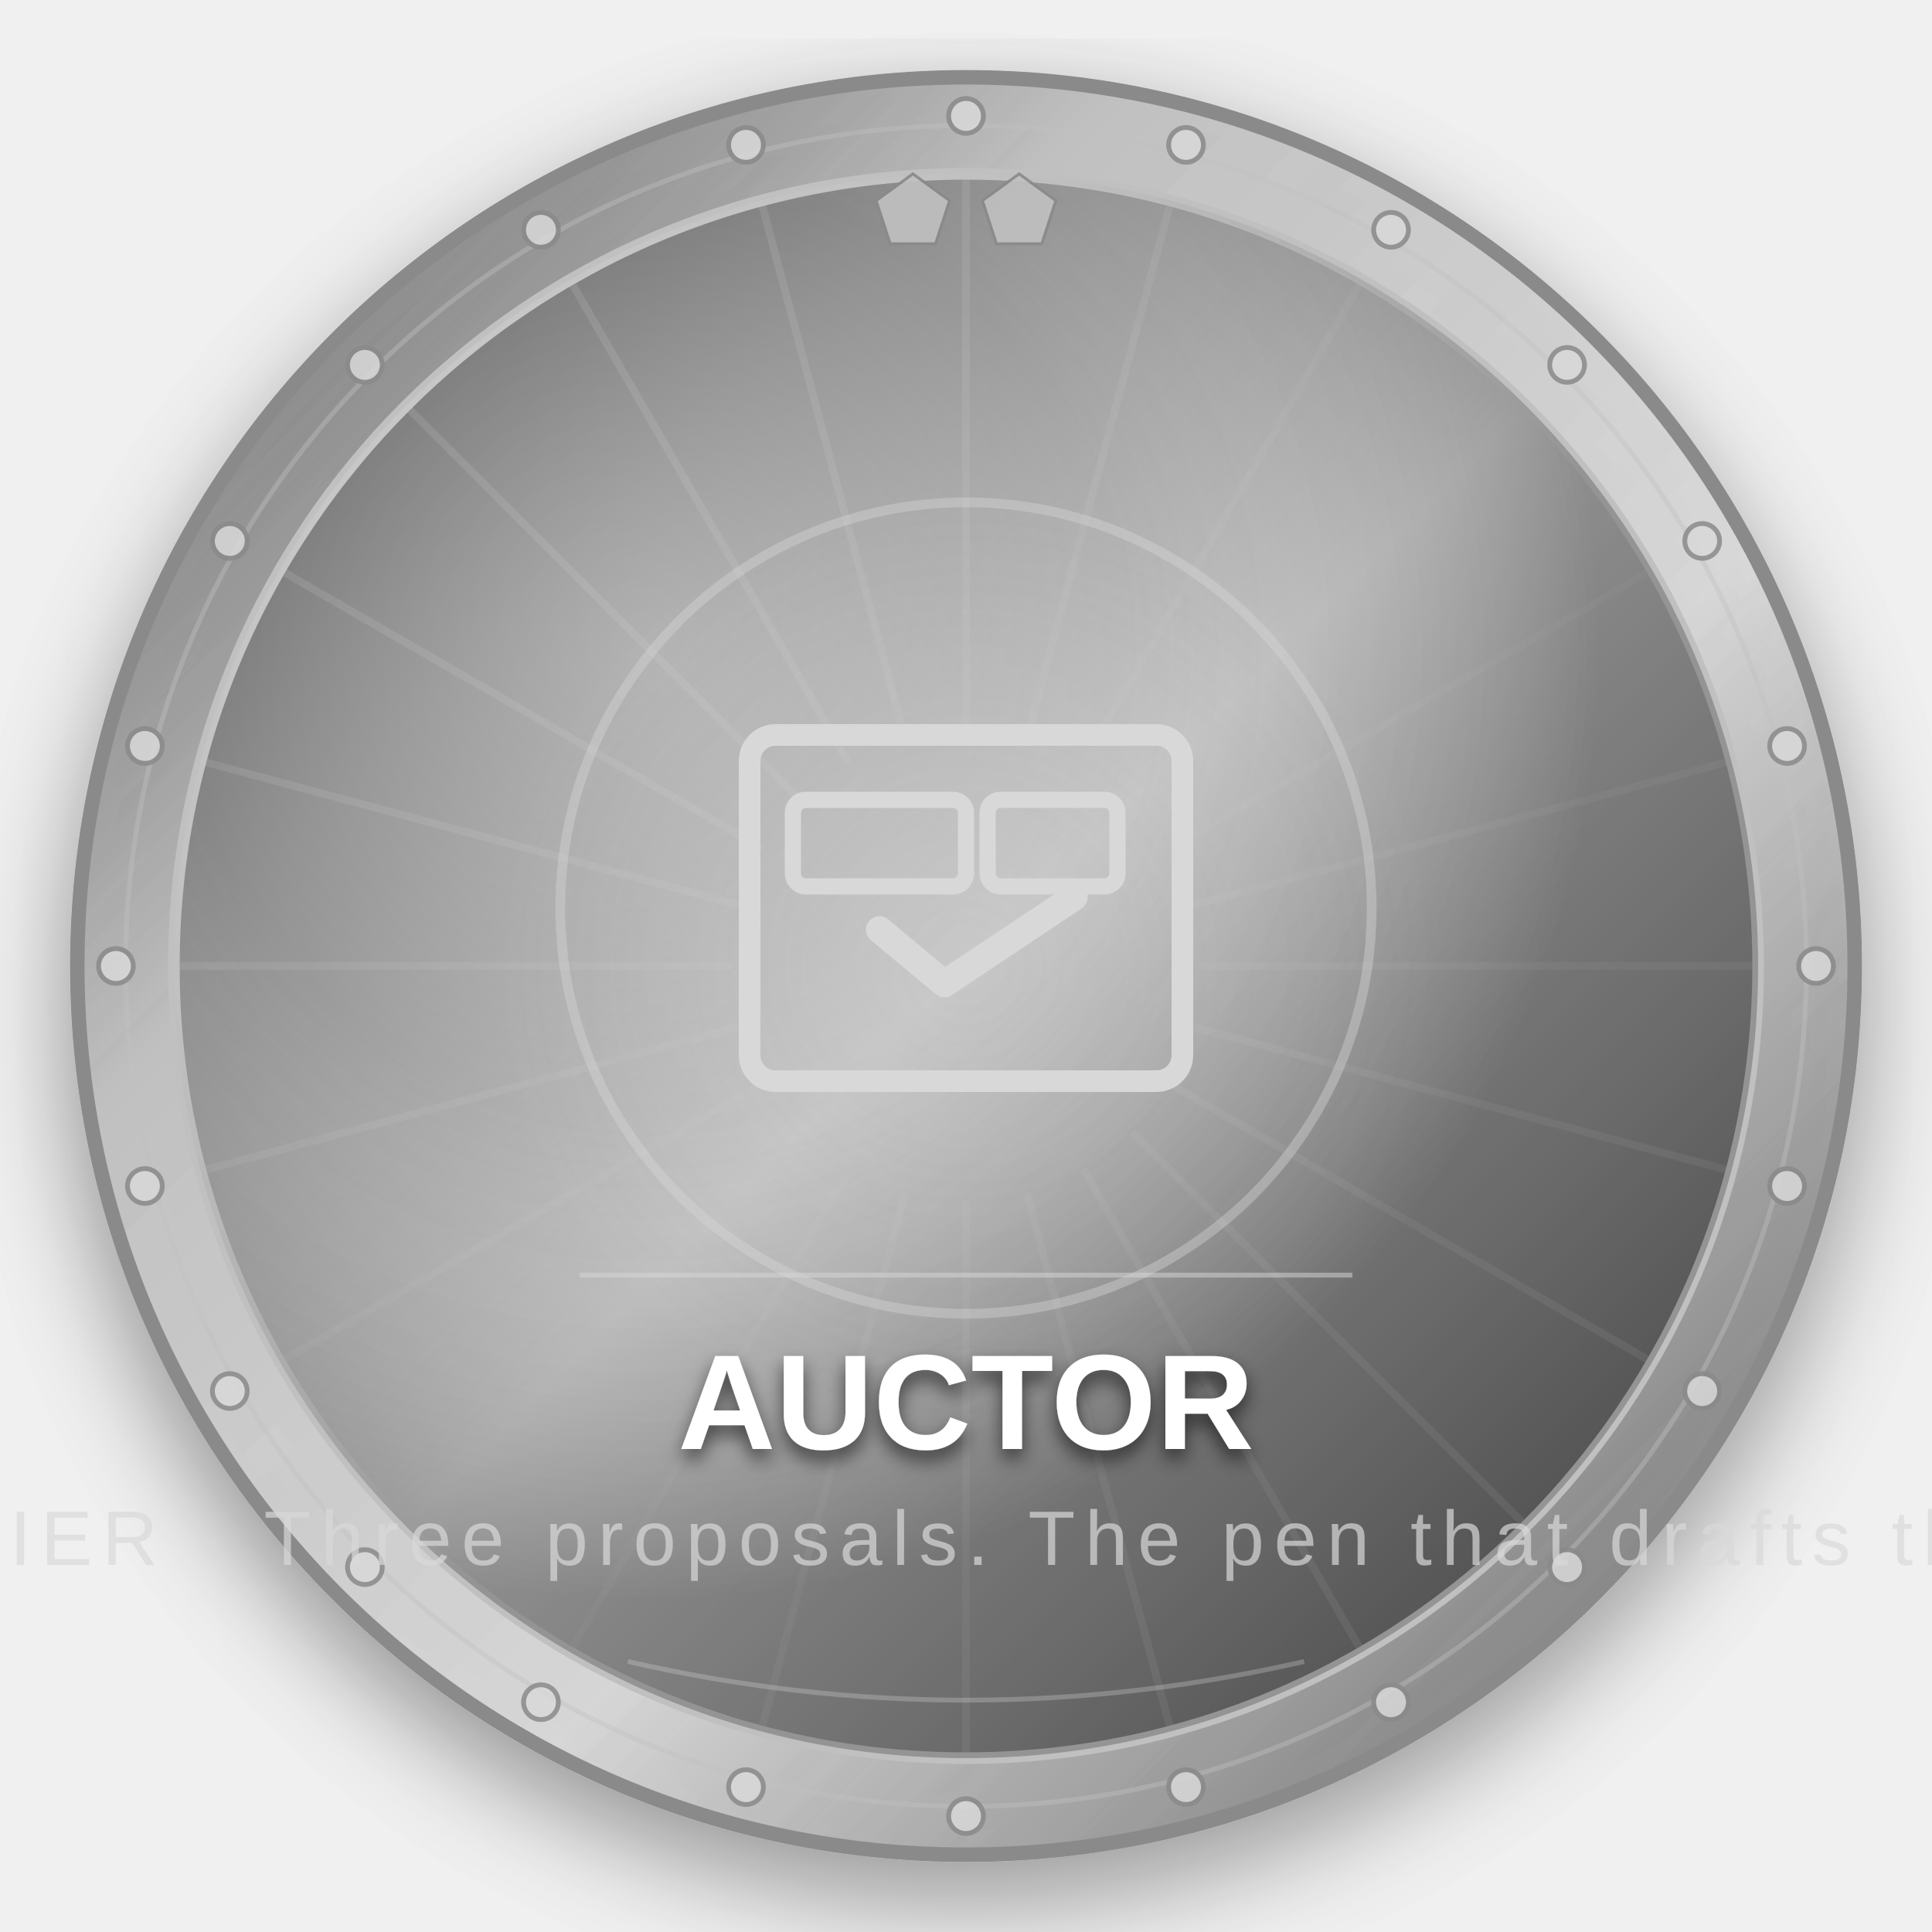
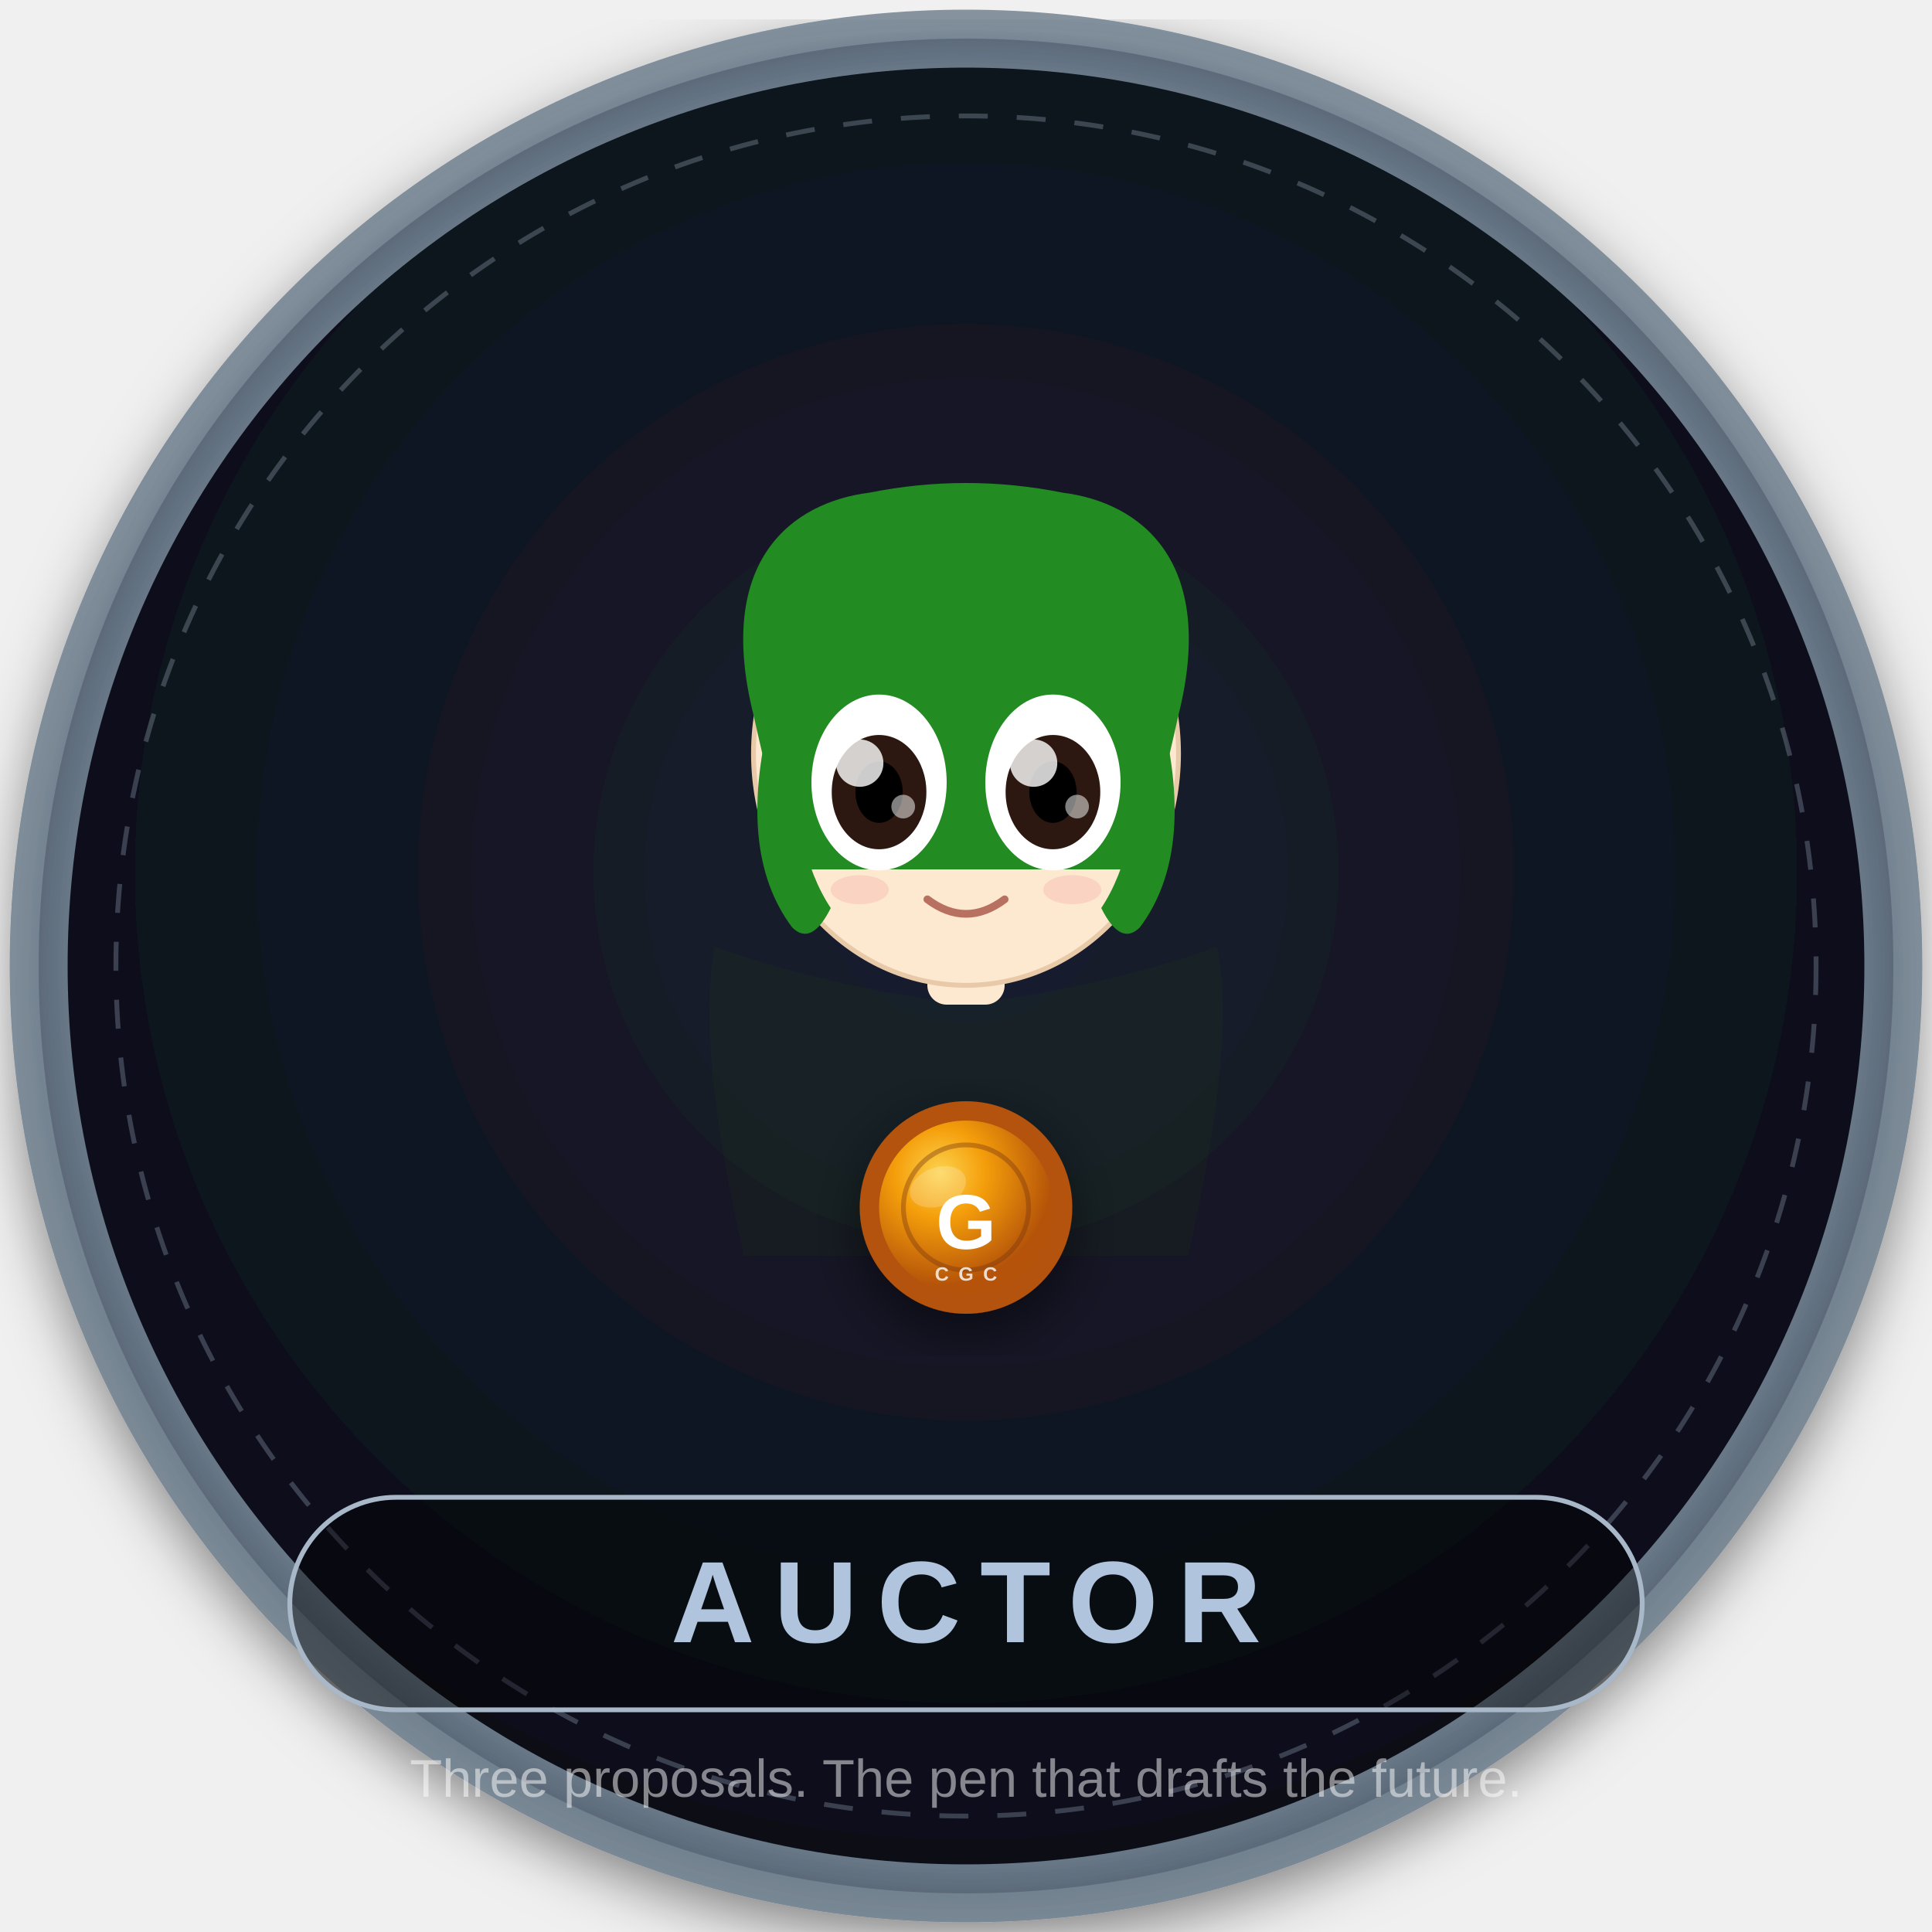
<svg xmlns="http://www.w3.org/2000/svg" viewBox="0 0 200 200" width="200" height="200">
  <defs>
-     <linearGradient id="b15" x1="0%" y1="0%" x2="100%" y2="100%">
-       <stop offset="0%" stop-color="#4A4A4A" />
-       <stop offset="25%" stop-color="#8A8A8A" />
-       <stop offset="50%" stop-color="#C0C0C0" />
-       <stop offset="75%" stop-color="#8A8A8A" />
-       <stop offset="100%" stop-color="#4A4A4A" />
-     </linearGradient>
-     <linearGradient id="r15" x1="0%" y1="0%" x2="100%" y2="100%">
-       <stop offset="0%" stop-color="#4A4A4A" stop-opacity="0.8" />
-       <stop offset="30%" stop-color="#C0C0C0" stop-opacity="1" />
-       <stop offset="60%" stop-color="#D8D8D8" stop-opacity="0.9" />
-       <stop offset="100%" stop-color="#4A4A4A" stop-opacity="0.8" />
-     </linearGradient>
-     <radialGradient id="s15" cx="30%" cy="30%" r="60%">
-       <stop offset="0%" stop-color="#fff" stop-opacity="0.28" />
-       <stop offset="50%" stop-color="#fff" stop-opacity="0.05" />
-       <stop offset="100%" stop-color="#000" stop-opacity="0.23" />
+     <radialGradient id="ring15" cx="50%" cy="50%" r="50%">
+       <stop offset="85%" stop-color="#A8B8C8" />
+       <stop offset="95%" stop-color="#6B7B8B" />
+       <stop offset="100%" stop-color="#6B7B8B" stop-opacity="0.8" />
    </radialGradient>
-     <radialGradient id="c15" cx="50%" cy="50%" r="50%">
-       <stop offset="0%" stop-color="#E8E8E8" stop-opacity="0.12" />
-       <stop offset="100%" stop-color="#E8E8E8" stop-opacity="0" />
+     <radialGradient id="bg15" cx="50%" cy="45%" r="55%">
+       <stop offset="0%" stop-color="#1A2030" />
+       <stop offset="100%" stop-color="#0A0E18" />
    </radialGradient>
-     <filter id="sh15" x="-30%" y="-30%" width="160%" height="160%">
-       <feDropShadow dx="0" dy="4" stdDeviation="5" flood-color="#000" flood-opacity="0.4" />
+     <filter id="sh" x="-20%" y="-20%" width="140%" height="140%">
+       <feDropShadow dx="0" dy="2" stdDeviation="3" flood-color="#000" flood-opacity="0.5" />
+     </filter>
+     <filter id="glow">
+       <feGaussianBlur stdDeviation="3" result="blur" />
+       <feMerge>
+         <feMergeNode in="blur" />
+         <feMergeNode in="SourceGraphic" />
+       </feMerge>
    </filter>
  </defs>
-   <circle cx="100" cy="100" r="96" fill="none" stroke="#E8E8E8" stroke-width="1.2" opacity="0.2" filter="url(#sh15)" />
-   <circle cx="100" cy="100" r="92" fill="url(#r15)" stroke="#8A8A8A" stroke-width="1.5" filter="url(#sh15)" />
-   <circle cx="100" cy="100" r="87" fill="none" stroke="#C0C0C0" stroke-width="0.5" opacity="0.4" />
-   <circle cx="100" cy="100" r="82" fill="url(#b15)" stroke="#C0C0C0" stroke-width="1.2" />
-   <line x1="124.6" y1="100" x2="182" y2="100" stroke="#C0C0C0" stroke-width="0.8" opacity="0.18" stroke-linecap="round" />
-   <line x1="123.762" y1="106.367" x2="179.206" y2="121.223" stroke="#C0C0C0" stroke-width="0.8" opacity="0.18" stroke-linecap="round" />
-   <line x1="121.304" y1="112.3" x2="171.014" y2="141" stroke="#C0C0C0" stroke-width="0.8" opacity="0.18" stroke-linecap="round" />
-   <line x1="117.395" y1="117.395" x2="157.983" y2="157.983" stroke="#C0C0C0" stroke-width="0.8" opacity="0.18" stroke-linecap="round" />
-   <line x1="112.3" y1="121.304" x2="141" y2="171.014" stroke="#C0C0C0" stroke-width="0.8" opacity="0.18" stroke-linecap="round" />
-   <line x1="106.367" y1="123.762" x2="121.223" y2="179.206" stroke="#C0C0C0" stroke-width="0.8" opacity="0.18" stroke-linecap="round" />
-   <line x1="100" y1="124.6" x2="100" y2="182" stroke="#C0C0C0" stroke-width="0.8" opacity="0.18" stroke-linecap="round" />
-   <line x1="93.633" y1="123.762" x2="78.777" y2="179.206" stroke="#C0C0C0" stroke-width="0.8" opacity="0.18" stroke-linecap="round" />
-   <line x1="87.7" y1="121.304" x2="59" y2="171.014" stroke="#C0C0C0" stroke-width="0.8" opacity="0.18" stroke-linecap="round" />
-   <line x1="82.605" y1="117.395" x2="42.017" y2="157.983" stroke="#C0C0C0" stroke-width="0.8" opacity="0.18" stroke-linecap="round" />
-   <line x1="78.696" y1="112.3" x2="28.986" y2="141" stroke="#C0C0C0" stroke-width="0.8" opacity="0.18" stroke-linecap="round" />
-   <line x1="76.238" y1="106.367" x2="20.794" y2="121.223" stroke="#C0C0C0" stroke-width="0.8" opacity="0.18" stroke-linecap="round" />
-   <line x1="75.4" y1="100" x2="18" y2="100" stroke="#C0C0C0" stroke-width="0.8" opacity="0.18" stroke-linecap="round" />
-   <line x1="76.238" y1="93.633" x2="20.794" y2="78.777" stroke="#C0C0C0" stroke-width="0.8" opacity="0.18" stroke-linecap="round" />
-   <line x1="78.696" y1="87.7" x2="28.986" y2="59" stroke="#C0C0C0" stroke-width="0.8" opacity="0.18" stroke-linecap="round" />
-   <line x1="82.605" y1="82.605" x2="42.017" y2="42.017" stroke="#C0C0C0" stroke-width="0.8" opacity="0.18" stroke-linecap="round" />
-   <line x1="87.7" y1="78.696" x2="59" y2="28.986" stroke="#C0C0C0" stroke-width="0.8" opacity="0.18" stroke-linecap="round" />
-   <line x1="93.633" y1="76.238" x2="78.777" y2="20.794" stroke="#C0C0C0" stroke-width="0.8" opacity="0.18" stroke-linecap="round" />
-   <line x1="100" y1="75.4" x2="100" y2="18" stroke="#C0C0C0" stroke-width="0.8" opacity="0.18" stroke-linecap="round" />
-   <line x1="106.367" y1="76.238" x2="121.223" y2="20.794" stroke="#C0C0C0" stroke-width="0.8" opacity="0.18" stroke-linecap="round" />
-   <line x1="112.3" y1="78.696" x2="141" y2="28.986" stroke="#C0C0C0" stroke-width="0.8" opacity="0.18" stroke-linecap="round" />
-   <line x1="117.395" y1="82.605" x2="157.983" y2="42.017" stroke="#C0C0C0" stroke-width="0.8" opacity="0.18" stroke-linecap="round" />
-   <line x1="121.304" y1="87.7" x2="171.014" y2="59" stroke="#C0C0C0" stroke-width="0.8" opacity="0.18" stroke-linecap="round" />
-   <line x1="123.762" y1="93.633" x2="179.206" y2="78.777" stroke="#C0C0C0" stroke-width="0.8" opacity="0.18" stroke-linecap="round" />
-   <circle cx="100" cy="100" r="50" fill="url(#c15)" />
-   <circle cx="100" cy="100" r="82" fill="url(#s15)" />
-   <circle cx="100" cy="12" r="1.8" fill="#D8D8D8" stroke="#8A8A8A" stroke-width="0.5" opacity="0.85" />
-   <circle cx="122.776" cy="14.999" r="1.8" fill="#D8D8D8" stroke="#8A8A8A" stroke-width="0.5" opacity="0.85" />
-   <circle cx="144" cy="23.79" r="1.8" fill="#D8D8D8" stroke="#8A8A8A" stroke-width="0.5" opacity="0.85" />
-   <circle cx="162.225" cy="37.775" r="1.8" fill="#D8D8D8" stroke="#8A8A8A" stroke-width="0.5" opacity="0.85" />
-   <circle cx="176.21" cy="56" r="1.8" fill="#D8D8D8" stroke="#8A8A8A" stroke-width="0.5" opacity="0.85" />
-   <circle cx="185.001" cy="77.224" r="1.8" fill="#D8D8D8" stroke="#8A8A8A" stroke-width="0.5" opacity="0.85" />
-   <circle cx="188" cy="100" r="1.8" fill="#D8D8D8" stroke="#8A8A8A" stroke-width="0.5" opacity="0.85" />
-   <circle cx="185.001" cy="122.776" r="1.8" fill="#D8D8D8" stroke="#8A8A8A" stroke-width="0.5" opacity="0.85" />
-   <circle cx="176.21" cy="144" r="1.8" fill="#D8D8D8" stroke="#8A8A8A" stroke-width="0.5" opacity="0.85" />
-   <circle cx="162.225" cy="162.225" r="1.8" fill="#D8D8D8" stroke="#8A8A8A" stroke-width="0.5" opacity="0.85" />
-   <circle cx="144" cy="176.21" r="1.8" fill="#D8D8D8" stroke="#8A8A8A" stroke-width="0.5" opacity="0.85" />
-   <circle cx="122.776" cy="185.001" r="1.8" fill="#D8D8D8" stroke="#8A8A8A" stroke-width="0.5" opacity="0.85" />
-   <circle cx="100" cy="188" r="1.8" fill="#D8D8D8" stroke="#8A8A8A" stroke-width="0.5" opacity="0.85" />
-   <circle cx="77.224" cy="185.001" r="1.8" fill="#D8D8D8" stroke="#8A8A8A" stroke-width="0.5" opacity="0.85" />
-   <circle cx="56" cy="176.21" r="1.8" fill="#D8D8D8" stroke="#8A8A8A" stroke-width="0.5" opacity="0.85" />
-   <circle cx="37.775" cy="162.225" r="1.8" fill="#D8D8D8" stroke="#8A8A8A" stroke-width="0.5" opacity="0.85" />
-   <circle cx="23.79" cy="144" r="1.8" fill="#D8D8D8" stroke="#8A8A8A" stroke-width="0.5" opacity="0.85" />
-   <circle cx="14.999" cy="122.776" r="1.8" fill="#D8D8D8" stroke="#8A8A8A" stroke-width="0.5" opacity="0.85" />
-   <circle cx="12" cy="100" r="1.8" fill="#D8D8D8" stroke="#8A8A8A" stroke-width="0.5" opacity="0.85" />
-   <circle cx="14.999" cy="77.224" r="1.8" fill="#D8D8D8" stroke="#8A8A8A" stroke-width="0.5" opacity="0.85" />
-   <circle cx="23.79" cy="56" r="1.8" fill="#D8D8D8" stroke="#8A8A8A" stroke-width="0.5" opacity="0.85" />
-   <circle cx="37.775" cy="37.775" r="1.8" fill="#D8D8D8" stroke="#8A8A8A" stroke-width="0.5" opacity="0.85" />
-   <circle cx="56" cy="23.79" r="1.8" fill="#D8D8D8" stroke="#8A8A8A" stroke-width="0.5" opacity="0.85" />
-   <circle cx="77.224" cy="14.999" r="1.8" fill="#D8D8D8" stroke="#8A8A8A" stroke-width="0.5" opacity="0.85" />
-   <polygon points="94.5,18 98.304,20.764 96.851,25.236 92.149,25.236 90.696,20.764" fill="#C0C0C0" stroke="#8A8A8A" stroke-width="0.3" opacity="0.9" />
-   <polygon points="105.5,18 109.304,20.764 107.851,25.236 103.149,25.236 101.696,20.764" fill="#C0C0C0" stroke="#8A8A8A" stroke-width="0.3" opacity="0.9" />
-   <circle cx="100" cy="94" r="42" fill="none" stroke="#D8D8D8" stroke-width="1" opacity="0.4" />
-   <g>
-     <g transform="translate(100,94)">
-       <rect x="-22.4" y="-17.92" width="44.8" height="35.84" rx="2.688" fill="none" stroke="#D8D8D8" stroke-width="2.24" />
-       <rect x="-17.92" y="-11.2" width="17.92" height="8.96" rx="1.344" fill="none" stroke="#D8D8D8" stroke-width="1.68" />
-       <rect x="2.24" y="-11.2" width="13.44" height="8.96" rx="1.344" fill="none" stroke="#D8D8D8" stroke-width="1.68" />
-       <polyline points="-8.96,2.24 -2.24,7.84 11.2,-1.12" fill="none" stroke="#D8D8D8" stroke-width="2.8" stroke-linecap="round" stroke-linejoin="round" />
-     </g>
+   <circle cx="100" cy="100" r="96" fill="url(#bg15)" stroke="url(#ring15)" stroke-width="6" filter="url(#sh)" />
+   <circle cx="100" cy="100" r="88" fill="none" stroke="#A8B8C8" stroke-width="0.5" opacity="0.3" stroke-dasharray="3 3" />
+   <rect x="88" y="55" width="24" height="20" rx="3" fill="none" stroke="#A8B8C8" stroke-width="0.4" opacity="0.1" />
+   <line x1="92" y1="65" x2="108" y2="65" stroke="#A8B8C8" stroke-width="0.3" opacity="0.08" />
+   <path d="M74,98 Q72,108 77,130 L123,130 Q128,108 126,98 Q115,102 100,104 Q85,102 74,98Z" fill="#1A2E1A" opacity="0.25" />
+   <rect x="96" y="96" width="8" height="8" rx="2" fill="#FDE8D0" />
+   <ellipse cx="100" cy="78" rx="22" ry="24" fill="#FDE8D0" stroke="#E8C9A8" stroke-width="0.5" />
+   <path d="M78,74 C74,58 82,52 90,51 Q100,49 110,51 C118,52 126,58 122,74 Q120,83 118,90 L82,90 Q80,83 78,74Z" fill="#228B22" />
+   <path d="M80,73 Q76,88 82,96 Q84,98 86,94 Q82,88 82,76Z" fill="#228B22" />
+   <path d="M120,73 Q124,88 118,96 Q116,98 114,94 Q118,88 118,76Z" fill="#228B22" />
+   <ellipse cx="91" cy="81" rx="7" ry="9.1" fill="#fff" />
+   <ellipse cx="109" cy="81" rx="7" ry="9.1" fill="#fff" />
+   <ellipse cx="91" cy="82" rx="4.9" ry="5.915" fill="#2C1810" />
+   <ellipse cx="109" cy="82" rx="4.9" ry="5.915" fill="#2C1810" />
+   <ellipse cx="91" cy="82" rx="2.45" ry="3.185" fill="#000" />
+   <ellipse cx="109" cy="82" rx="2.45" ry="3.185" fill="#000" />
+   <circle cx="89" cy="79" r="2.45" fill="#fff" opacity="0.8" />
+   <circle cx="107" cy="79" r="2.45" fill="#fff" opacity="0.8" />
+   <circle cx="93.5" cy="83.5" r="1.225" fill="#fff" opacity="0.5" />
+   <circle cx="111.5" cy="83.5" r="1.225" fill="#fff" opacity="0.5" />
+   <path d="M84,68.9 Q91,66.9 98,68.9" fill="none" stroke="#228B22" stroke-width="1.2" stroke-linecap="round" />
+   <path d="M102,68.9 Q109,66.9 116,68.9" fill="none" stroke="#228B22" stroke-width="1.2" stroke-linecap="round" />
+   <path d="M96,93.1 Q100,96.1 104,93.1" fill="none" stroke="#B87060" stroke-width="0.8" stroke-linecap="round" />
+   <ellipse cx="89" cy="92.1" rx="3" ry="1.5" fill="#F0A0A0" opacity="0.3" />
+   <ellipse cx="111" cy="92.1" rx="3" ry="1.5" fill="#F0A0A0" opacity="0.3" />
+   <g transform="translate(100,125)">
+     <defs>
+       <radialGradient id="cg100_125" cx="35%" cy="30%" r="65%">
+         <stop offset="0%" stop-color="#fcd34d" />
+         <stop offset="40%" stop-color="#f59e0b" />
+         <stop offset="100%" stop-color="#b45309" />
+       </radialGradient>
+     </defs>
+     <circle cx="0" cy="0" r="11" fill="#b45309" filter="url(#sh)" />
+     <circle cx="0" cy="0" r="9" fill="url(#cg100_125)" />
+     <circle cx="0" cy="0" r="6.48" fill="none" stroke="rgba(120,53,15,0.4)" stroke-width="0.5" />
+     <text x="0" y="2" text-anchor="middle" dominant-baseline="middle" font-family="Arial,sans-serif" font-weight="bold" font-size="8" fill="#fff">G</text>
+     <text x="0" y="7" text-anchor="middle" dominant-baseline="middle" font-family="Arial,sans-serif" font-weight="bold" font-size="2" fill="rgba(255,255,255,0.8)" letter-spacing="1">CGC</text>
+     <ellipse cx="-2" cy="-3" rx="3" ry="2" transform="rotate(-20)" fill="rgba(255,255,255,0.2)" />
  </g>
-   <line x1="60" y1="132" x2="140" y2="132" stroke="#D8D8D8" stroke-width="0.5" opacity="0.5" />
-   <text x="100" y="150" text-anchor="middle" font-size="14" font-weight="bold" fill="#fff" font-family="Arial,sans-serif" filter="drop-shadow(0 1px 1px rgba(0,0,0,0.6))">AUCTOR</text>
-   <text x="100" y="162" text-anchor="middle" font-size="8" fill="#D8D8D8" opacity="0.7" font-family="Arial,sans-serif" letter-spacing="1">SILVER TIER · Three proposals. The pen that drafts the future.</text>
-   <path d="M65 172 Q100 180 135 172" fill="none" stroke="#D8D8D8" stroke-width="0.5" opacity="0.3" />
+   <rect x="30" y="155" width="140" height="22" rx="11" fill="rgba(0,0,0,0.4)" stroke="#A8B8C8" stroke-width="0.5" />
+   <text x="100" y="170" text-anchor="middle" font-size="12" font-weight="bold" fill="#B0C4DE" font-family="Arial,sans-serif" letter-spacing="2">AUCTOR</text>
+   <text x="100" y="186" text-anchor="middle" font-size="5.5" fill="rgba(255,255,255,0.5)" font-family="Arial,sans-serif">Three proposals. The pen that drafts the future.</text>
</svg>
